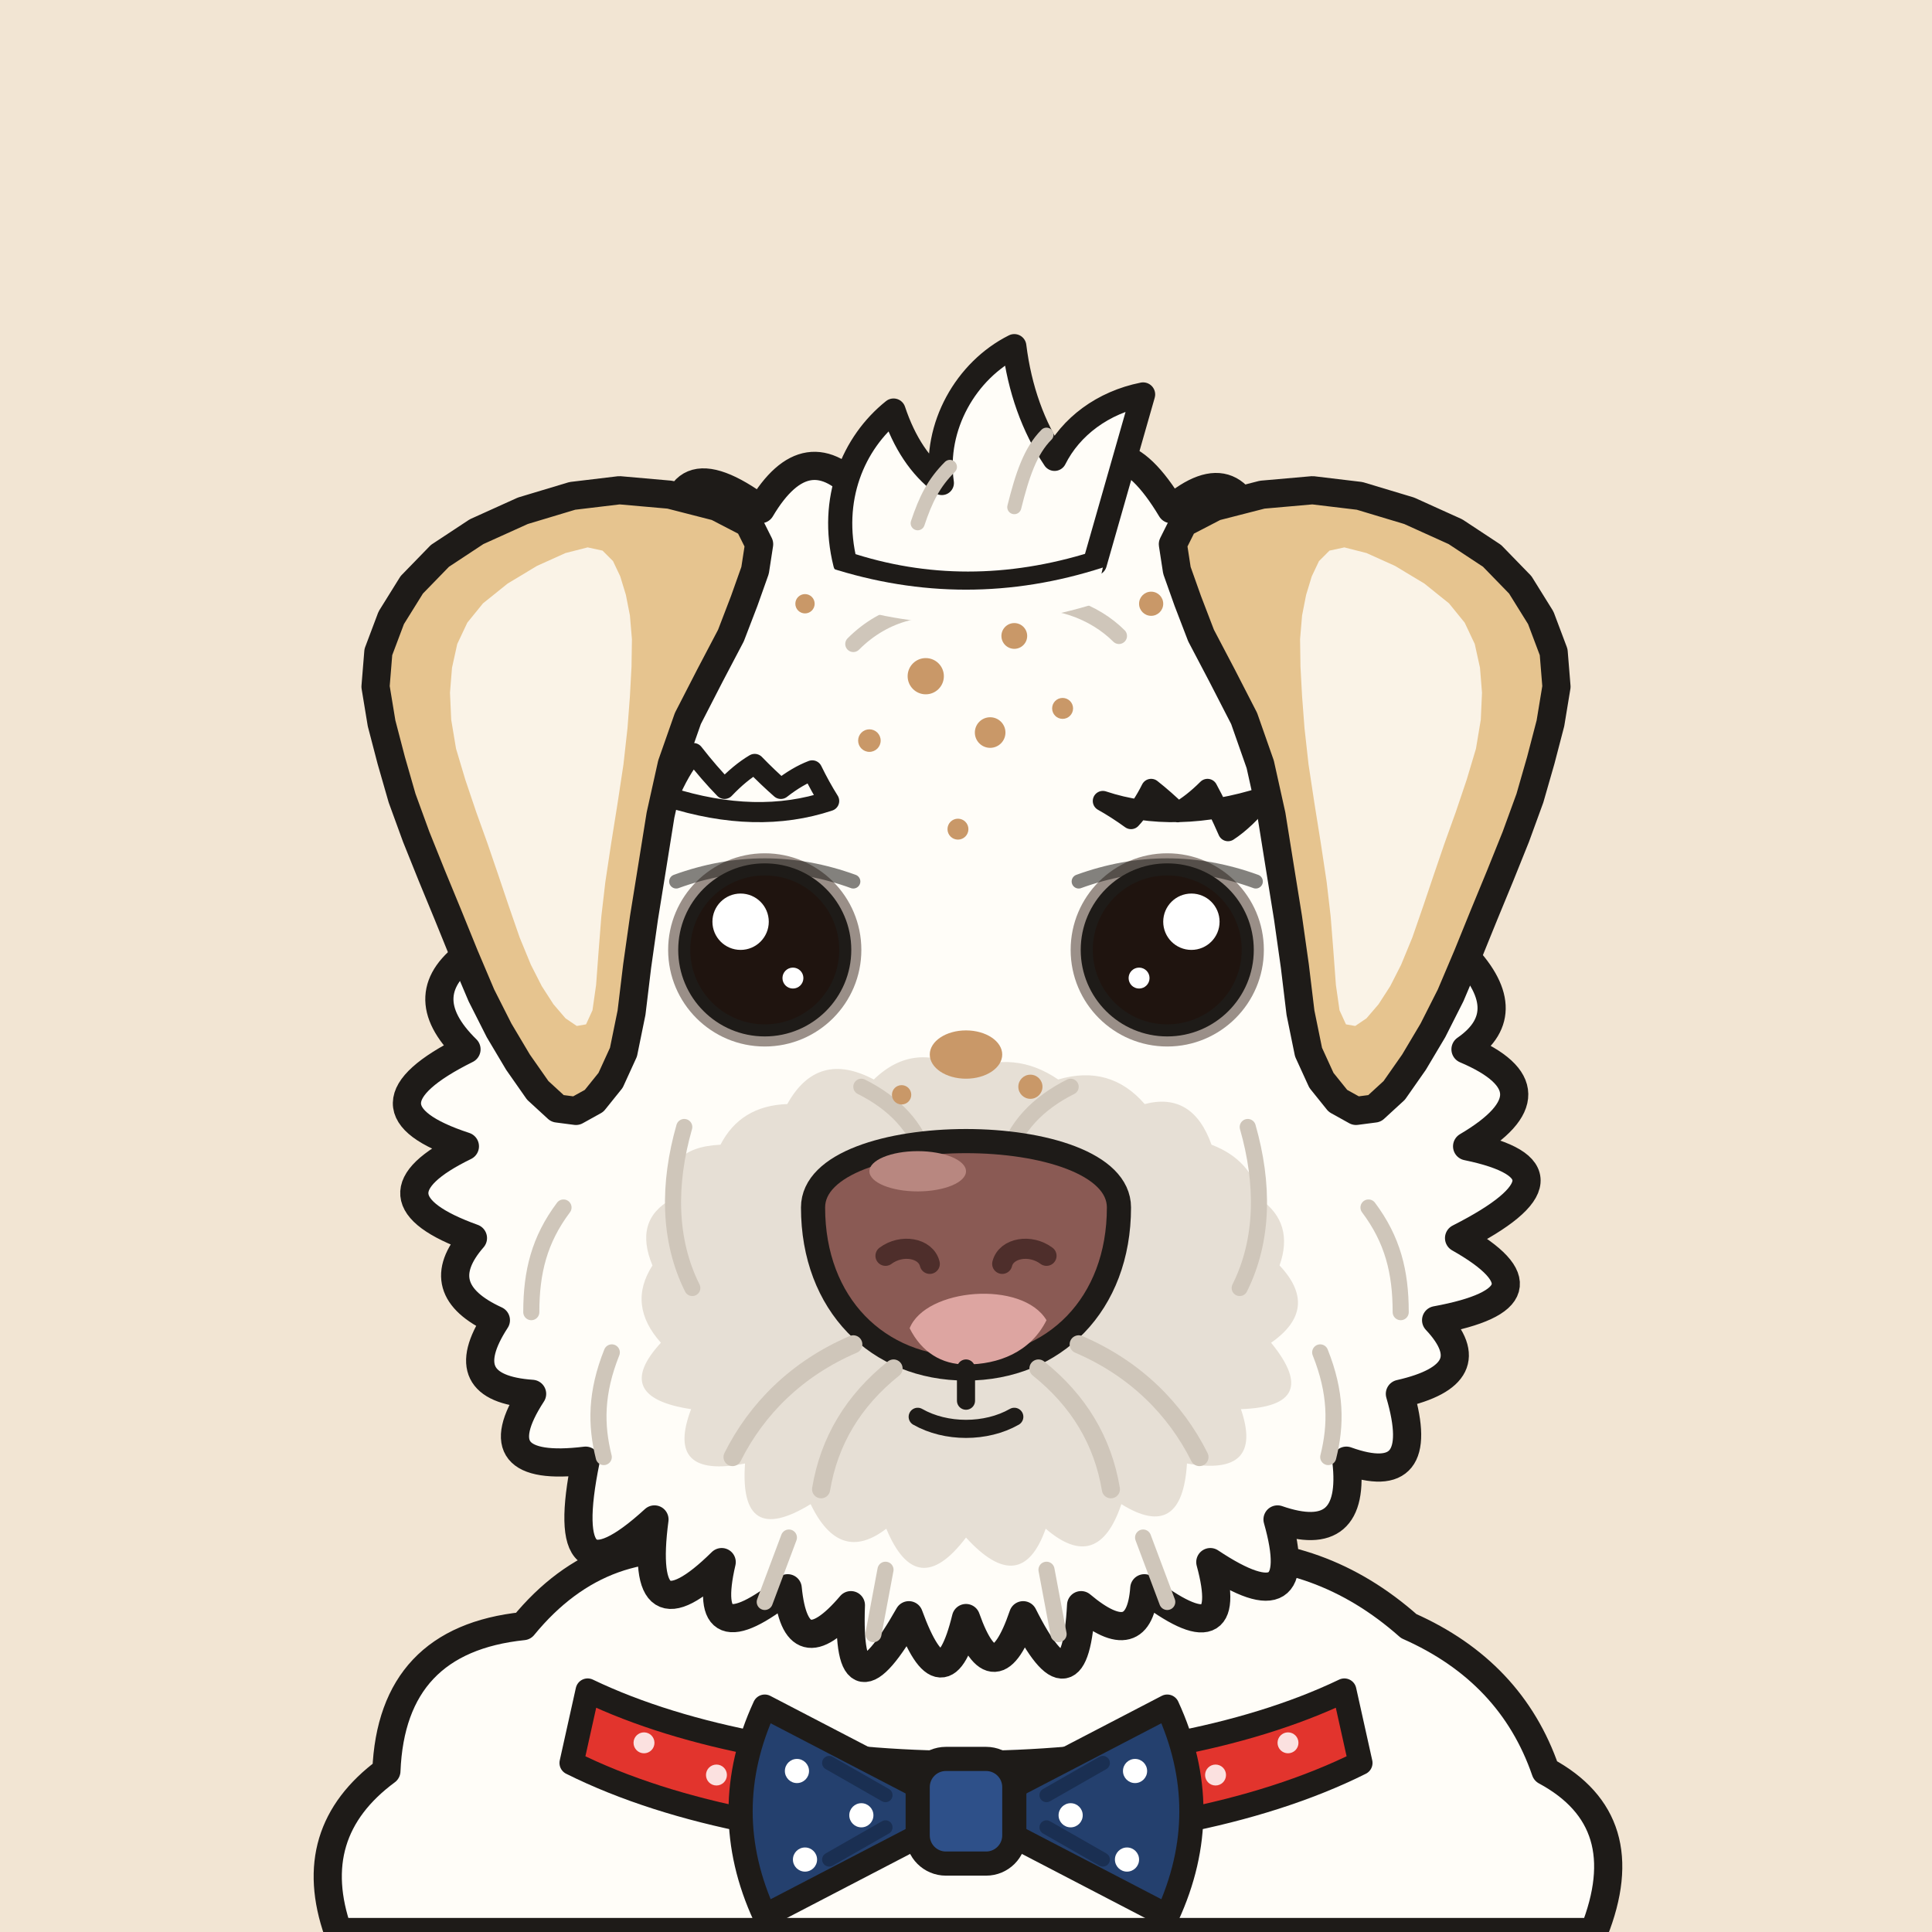
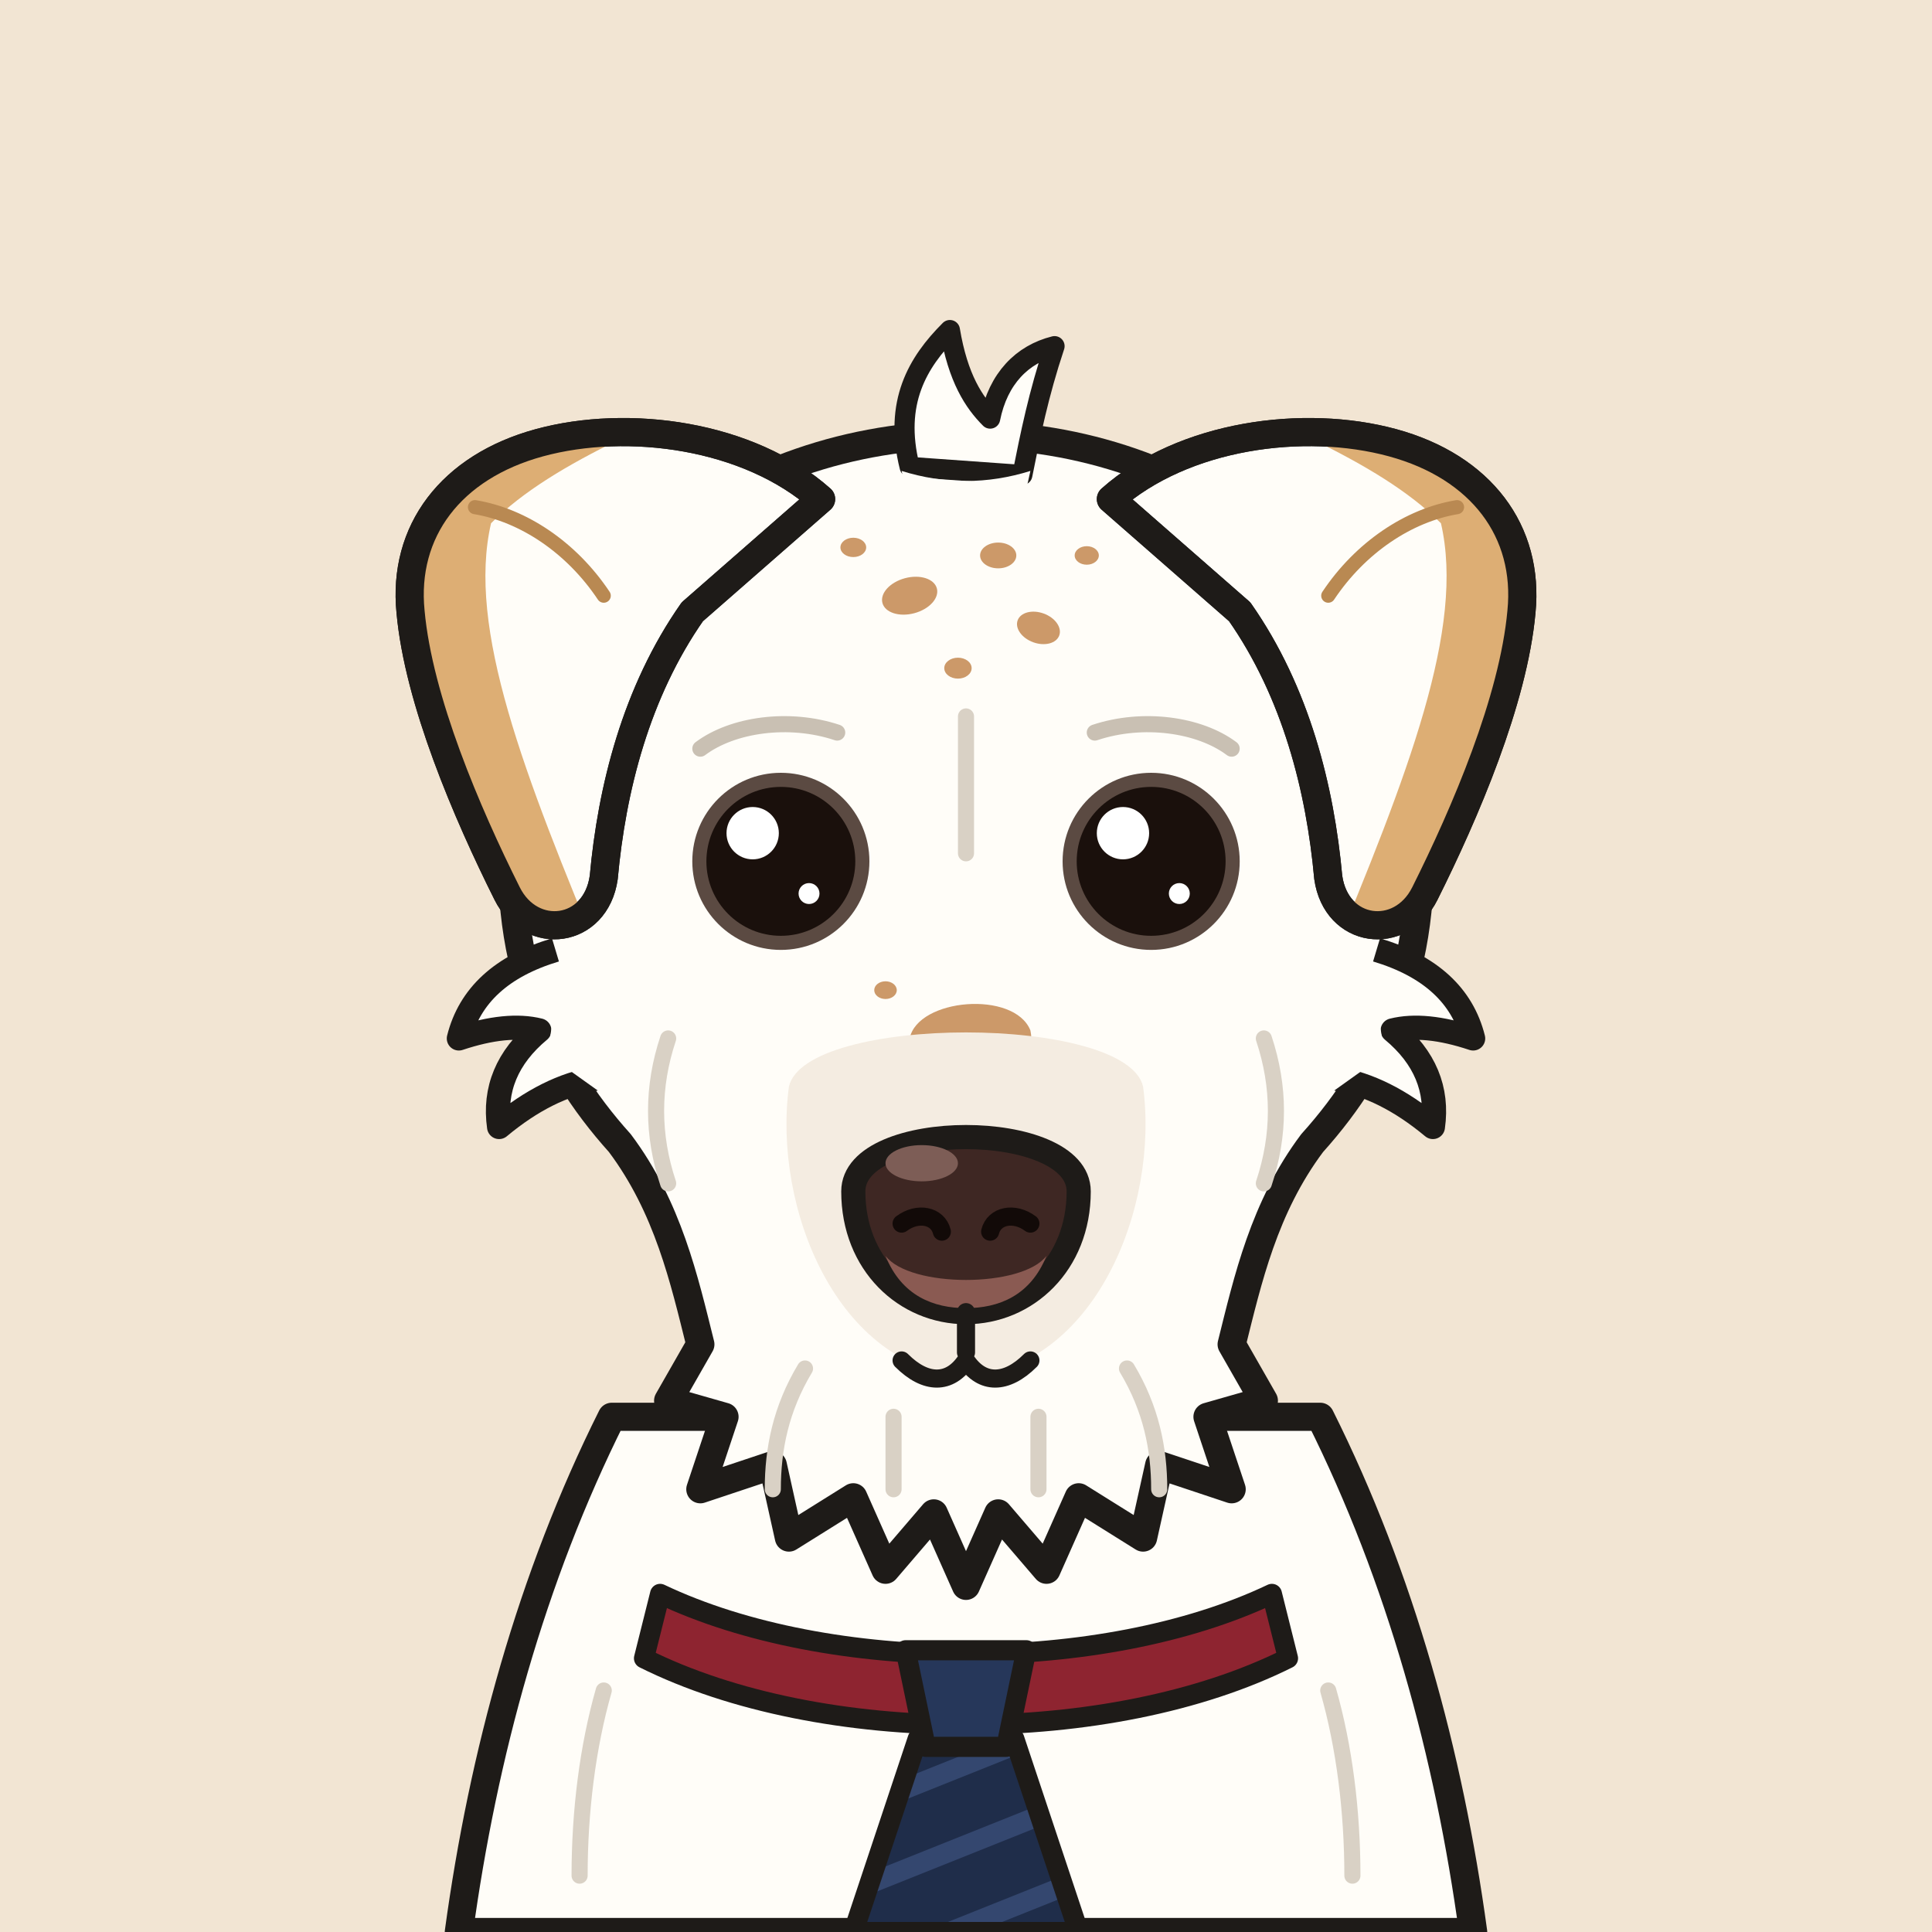
<svg xmlns="http://www.w3.org/2000/svg" viewBox="0 0 480 480" role="img" aria-labelledby="t">
+   <defs>
+     <clipPath id="oreja-izq">
+       <path d="M204 124C186 108 156 104 134 110C112 116 100 132 102 152C104 174 116 202 126 222C132 234 148 232 150 218C152 196 158 172 172 152Z" />
+     </clipPath>
+     <clipPath id="oreja-der">
+       <path d="M276 124C294 108 324 104 346 110C368 116 380 132 378 152C376 174 364 202 354 222C348 234 332 232 330 218C328 196 322 172 308 152Z" />
+     </clipPath>
+     <clipPath id="corbata">
+       <path d="M228 432H252L268 480H212Z" />
+     </clipPath>
+   </defs>
  <rect width="480" height="480" fill="#F2E5D3" />
-   <path d="M84.0 480.0Q75.3 455.3 96.0 440.0Q97.3 407.4 130.0 404.0Q149.9 379.7 180.0 386.0Q209.2 372.1 240.0 382.0Q272.6 366.5 300.0 386.0Q328.1 384.6 350.0 404.0Q375.5 415.3 384.0 440.0Q407.0 452.4 396.0 480.0Z" fill="#FFFDF8" stroke="#1E1B18" stroke-width="7" stroke-linejoin="round" />
-   <path d="M146 420C196 444 284 444 334 420L338 438C286 464 194 464 142 438Z" fill="#E2342D" stroke="#1E1B18" stroke-width="6" stroke-linejoin="round" />
-   <g fill="#FFFFFF" opacity=".85">
-     <circle cx="160" cy="433" r="2.6" />
-     <circle cx="178" cy="441" r="2.6" />
-     <circle cx="302" cy="441" r="2.6" />
-     <circle cx="320" cy="433" r="2.6" />
+   <path d="M152 352C132 392 120 436 114 480H366C360 436 348 392 328 352Z" fill="#FFFDF8" stroke="#1E1B18" stroke-width="7" stroke-linejoin="round" />
+   <g fill="none" stroke="#D9D1C5" stroke-width="4" stroke-linecap="round">
+     <path d="M150 420c-4 14-6 30-6 46" />
+     <path d="M330 420c4 14 6 30 6 46" />
  </g>
-   <path d="M240.0 122.0Q250.2 105.8 266.0 122.7Q276.6 102.5 291.0 126.5Q307.9 112.1 312.6 135.4Q329.2 132.0 331.2 148.8Q347.4 149.9 344.9 166.5Q356.4 172.6 353.7 188.5Q368.9 199.3 359.7 211.8Q370.0 221.5 362.8 236.3Q377.7 251.3 364.1 260.7Q388.1 270.9 364.5 284.8Q395.0 291.1 362.5 307.6Q388.3 322.2 356.8 328.0Q369.4 341.4 347.8 346.3Q354.8 370.2 334.5 362.9Q337.0 384.3 317.4 377.5Q325.0 404.3 300.7 388.1Q307.3 412.3 284.3 394.6Q283.1 411.0 268.6 398.8Q267.1 427.0 254.2 401.3Q247.1 422.1 240.0 402.0Q234.4 424.9 225.8 401.3Q210.3 428.7 211.4 398.8Q197.7 414.9 195.7 394.6Q173.7 412.2 179.3 388.1Q158.5 408.6 162.6 377.5Q137.9 400.1 145.5 362.9Q119.3 366.1 132.2 346.3Q112.2 344.9 123.2 328.0Q106.4 320.3 117.5 307.6Q89.4 297.5 115.5 284.8Q86.5 275.3 115.9 260.7Q101.8 246.9 117.2 236.3Q105.2 222.6 120.3 211.8Q108.5 192.1 126.3 188.5Q119.5 171.8 135.1 166.5Q132.9 148.9 148.8 148.8Q150.4 121.2 167.4 135.4Q166.3 109.7 189.0 126.5Q200.5 107.1 214.0 122.7Q226.5 110.5 240.0 122.0Z" fill="#FFFDF8" stroke="#1E1B18" stroke-width="7" stroke-linejoin="round" />
-   <path d="M240.0 266.0Q252.1 260.8 262.9 268.2Q275.8 264.4 284.4 274.3Q296.3 271.2 301.0 284.4Q311.0 288.2 313.1 297.9Q321.6 303.9 317.9 314.4Q328.0 325.1 315.8 333.6Q328.7 349.4 308.3 350.1Q314.1 367.0 294.9 363.6Q293.7 383.1 278.6 373.7Q272.8 391.0 259.8 379.8Q253.7 397.0 240.0 382.0Q227.8 398.1 220.2 379.8Q208.6 388.7 201.4 373.7Q183.6 384.6 185.1 363.6Q165.1 367.5 171.7 350.1Q151.8 347.1 164.2 333.6Q155.8 324.2 162.1 314.4Q157.4 303.1 166.9 297.9Q164.4 285.1 179.0 284.4Q184.0 274.7 195.6 274.3Q203.1 260.8 217.1 268.2Q227.2 258.4 240.0 266.0Z" fill="#E6DFD5" />
-   <g fill="none" stroke="#CFC6BA" stroke-width="4" stroke-linecap="round">
-     <path d="M170 280c-4 14-4 28 2 40" />
-     <path d="M310 280c4 14 4 28-2 40" />
-     <path d="M196 382l-6 16" />
-     <path d="M220 390l-3 16" />
-     <path d="M260 390l3 16" />
-     <path d="M284 382l6 16" />
-     <path d="M212 160c8-8 18-10 28-8" />
-     <path d="M252 150c10-2 20 2 26 8" />
-     <path d="M214 270c8 4 14 10 16 18" />
-     <path d="M266 270c-8 4-14 10-16 18" />
+   <path d="M164 396C206 416 274 416 316 396L320 412C276 434 204 434 160 412Z" fill="#8E2430" stroke="#1E1B18" stroke-width="5" stroke-linejoin="round" />
+   <g clip-path="url(#corbata)">
+     <path d="M228 432H252L268 480H212Z" fill="#1F2D4A" />
+     <g stroke="#34476F" stroke-width="5">
+       <path d="M206 452l60-24M206 472l60-24M206 492l60-24" />
+     </g>
  </g>
+   <path d="M228 432H252L268 480H212Z" fill="none" stroke="#1E1B18" stroke-width="5" stroke-linejoin="round" />
+   <path d="M225 410H255L250 434H230Z" fill="#26375A" stroke="#1E1B18" stroke-width="5" stroke-linejoin="round" />
+   <path d="M240 108C298 108 346 146 352 200C356 238 344 264 326 284C314 300 310 318 306 334L314 348L300 352L306 370L288 364L284 382L268 372L260 390L248 376L240 394L232 376L220 390L212 372L196 382L192 364L174 370L180 352L166 348L174 334C170 318 166 300 154 284C136 264 124 238 128 200C134 146 182 108 240 108Z" fill="#FFFDF8" stroke="#1E1B18" stroke-width="7" stroke-linejoin="round" />
+   <g fill="#FFFDF8" stroke="#1E1B18" stroke-width="6" stroke-linejoin="round">
+     <path d="M138 236Q118 242 114 258Q126 254 134 256Q122 266 124 280Q136 270 148 268" />
+     <path d="M342 236Q362 242 366 258Q354 254 346 256Q358 266 356 280Q344 270 332 268" />
+   </g>
+   <path d="M141 230L150 272L136 262Z" fill="#FFFDF8" />
+   <path d="M339 230L330 272L344 262Z" fill="#FFFDF8" />
+   <path d="M226 116C222 100 228 90 236 82C238 94 242 100 246 104C248 94 254 88 262 86C258 98 256 108 254 118Z" fill="#FFFDF8" stroke="#1E1B18" stroke-width="5" stroke-linejoin="round" />
+   <path d="M224 117Q240 122 256 117L254 126Q240 130 226 126Z" fill="#FFFDF8" />
  <g stroke="#1E1B18" stroke-width="7" stroke-linejoin="round">
-     <path d="M186.0 130.0L178.1 125.9L166.4 122.9L153.9 121.8L142.2 123.2L129.9 126.9L118.4 132.1L109.3 138.1L102.3 145.3L97.2 153.5L94.0 162.0L93.3 170.6L94.8 179.7L97.2 188.9L99.9 198.3L103.4 207.9L107.3 217.6L111.3 227.3L115.4 237.4L119.6 247.3L124.0 256.0L128.7 263.9L133.6 270.9L138.5 275.4L143.1 276.0L147.6 273.5L151.7 268.4L154.9 261.4L156.9 251.6L158.3 240.0L160.0 228.0L162.0 215.6L164.1 202.5L166.9 189.9L170.9 178.5L176.4 167.8L181.6 157.9L184.9 149.3L187.6 141.7L188.6 135.2Z" fill="#E6C48F" />
-     <path d="M294.0 130.0L301.9 125.9L313.6 122.9L326.1 121.8L337.8 123.2L350.1 126.9L361.6 132.1L370.7 138.1L377.7 145.3L382.8 153.5L386.0 162.0L386.7 170.6L385.2 179.7L382.8 188.9L380.1 198.3L376.6 207.9L372.7 217.6L368.7 227.3L364.6 237.4L360.4 247.3L356.0 256.0L351.3 263.9L346.4 270.9L341.5 275.4L336.9 276.0L332.4 273.5L328.3 268.4L325.1 261.4L323.1 251.6L321.7 240.0L320.0 228.0L318.0 215.6L315.9 202.5L313.1 189.9L309.1 178.5L303.6 167.8L298.4 157.9L295.1 149.3L292.4 141.7L291.4 135.2Z" fill="#E6C48F" />
+     <path d="M204 124C186 108 156 104 134 110C112 116 100 132 102 152C104 174 116 202 126 222C132 234 148 232 150 218C152 196 158 172 172 152Z" fill="#FFFDF8" />
+     <path d="M276 124C294 108 324 104 346 110C368 116 380 132 378 152C376 174 364 202 354 222C348 234 332 232 330 218C328 196 322 172 308 152Z" fill="#FFFDF8" />
  </g>
-   <path d="M146.0 136.0L140.5 137.4L133.4 140.6L126.1 145.0L120.0 149.9L116.1 154.7L113.6 160.0L112.3 165.9L111.8 172.1L112.1 178.8L113.3 186.0L115.6 193.7L118.3 201.7L121.1 209.5L123.7 217.1L126.4 225.1L129.1 232.9L131.9 239.7L134.6 245.0L137.5 249.5L140.5 253.0L143.3 254.9L145.6 254.5L147.2 251.0L148.1 244.7L148.7 236.6L149.4 227.7L150.4 219.1L151.8 209.8L153.4 199.8L154.9 189.9L155.9 180.9L156.5 173.0L156.9 165.6L157.0 158.8L156.5 152.9L155.5 147.8L154.1 143.2L152.3 139.4L149.7 136.8Z" fill="#FAF3E7" />
-   <path d="M334.0 136.0L339.5 137.4L346.6 140.6L353.9 145.0L360.0 149.9L363.9 154.7L366.4 160.0L367.7 165.9L368.2 172.1L367.9 178.8L366.7 186.0L364.4 193.7L361.7 201.7L358.9 209.5L356.3 217.1L353.6 225.1L350.9 232.9L348.1 239.7L345.4 245.0L342.5 249.5L339.5 253.0L336.7 254.9L334.4 254.5L332.8 251.0L331.9 244.7L331.3 236.6L330.6 227.7L329.6 219.1L328.2 209.8L326.6 199.8L325.1 189.9L324.1 180.9L323.5 173.0L323.1 165.6L323.0 158.8L323.5 152.9L324.5 147.8L325.9 143.2L327.7 139.4L330.3 136.8Z" fill="#FAF3E7" />
-   <path d="M210 140C206 124 212 110 222 102Q226 114 234 120C232 106 240 92 252 86Q254 102 262 114C266 106 274 100 284 98C280 112 276 126 272 140Q240 150 210 140Z" fill="#FFFDF8" stroke="#1E1B18" stroke-width="6" stroke-linejoin="round" />
-   <path d="M206 141Q240 152 274 141L272 150Q240 160 208 150Z" fill="#FFFDF8" />
-   <g fill="none" stroke="#CFC6BA" stroke-width="3.5" stroke-linecap="round">
-     <path d="M228 130c2-6 4-10 8-14" />
-     <path d="M252 126c2-8 4-14 8-18" />
+   <g fill="#DDAE74">
+     <path clip-path="url(#oreja-izq)" d="M80 90H196C166 104 138 114 122 130C116 156 130 192 150 240H80Z" />
+     <path clip-path="url(#oreja-der)" d="M400 90H284C314 104 342 114 358 130C364 156 350 192 330 240H400Z" />
  </g>
-   <g fill="none" stroke="#CFC6BA" stroke-width="4" stroke-linecap="round">
-     <path d="M140 300c-6 8-8 16-8 26" />
-     <path d="M152 336c-4 10-4 18-2 26" />
-     <path d="M340 300c6 8 8 16 8 26" />
-     <path d="M328 336c4 10 4 18 2 26" />
+   <g fill="none" stroke="#1E1B18" stroke-width="7" stroke-linejoin="round">
+     <path d="M204 124C186 108 156 104 134 110C112 116 100 132 102 152C104 174 116 202 126 222C132 234 148 232 150 218C152 196 158 172 172 152Z" />
+     <path d="M276 124C294 108 324 104 346 110C368 116 380 132 378 152C376 174 364 202 354 222C348 234 332 232 330 218C328 196 322 172 308 152Z" />
  </g>
-   <g fill="#C99868">
-     <circle cx="230" cy="168" r="4.5" />
-     <circle cx="252" cy="158" r="3.2" />
-     <circle cx="246" cy="182" r="3.8" />
-     <circle cx="264" cy="176" r="2.6" />
-     <circle cx="216" cy="184" r="2.8" />
-     <circle cx="286" cy="150" r="3" />
-     <circle cx="200" cy="150" r="2.4" />
-     <circle cx="238" cy="206" r="2.6" />
-     <ellipse cx="240" cy="262" rx="9" ry="6" />
-     <circle cx="256" cy="270" r="3" />
-     <circle cx="224" cy="272" r="2.4" />
+   <path d="M118 126C130 128 142 136 150 148M362 126C350 128 338 136 330 148" fill="none" stroke="#B98952" stroke-width="3.5" stroke-linecap="round" />
+   <g fill="#C68E5A" opacity=".9">
+     <ellipse cx="226" cy="148" rx="7" ry="4.5" transform="rotate(-15 226 148)" />
+     <ellipse cx="248" cy="138" rx="4.5" ry="3.2" />
+     <ellipse cx="258" cy="156" rx="5.5" ry="3.8" transform="rotate(20 258 156)" />
+     <ellipse cx="238" cy="166" rx="3.4" ry="2.6" />
+     <ellipse cx="212" cy="136" rx="3.2" ry="2.4" />
+     <ellipse cx="270" cy="138" rx="3" ry="2.3" />
+     <path d="M226 258C228 248 252 246 256 256C258 266 248 272 240 270C232 270 224 266 226 258Z" />
+     <ellipse cx="220" cy="246" rx="2.8" ry="2.2" />
  </g>
-   <circle cx="190" cy="236" r="24" fill="#9A8F88" />
-   <circle cx="190" cy="236" r="20" fill="#1F140F" stroke="#1E1B18" stroke-width="3" />
-   <circle cx="184" cy="229" r="7" fill="#FFFFFF" />
-   <circle cx="197" cy="243" r="2.6" fill="#FFFFFF" />
-   <path d="M168 219Q190 211 212 219" fill="none" stroke="#1E1B18" stroke-width="3.5" stroke-linecap="round" opacity=".55" />
-   <circle cx="290" cy="236" r="24" fill="#9A8F88" />
-   <circle cx="290" cy="236" r="20" fill="#1F140F" stroke="#1E1B18" stroke-width="3" />
-   <circle cx="296" cy="229" r="7" fill="#FFFFFF" />
-   <circle cx="283" cy="243" r="2.6" fill="#FFFFFF" />
-   <path d="M268 219Q290 211 312 219" fill="none" stroke="#1E1B18" stroke-width="3.5" stroke-linecap="round" opacity=".55" />
-   <g fill="#FFFDF8" stroke="#1E1B18" stroke-width="5" stroke-linejoin="round">
-     <path d="M166.0 198.0Q168.9 191.1 172.3 187.1Q176.2 192.1 180.0 196.0Q183.8 192.0 187.5 189.8Q190.8 193.2 194.0 196.0Q198.1 192.8 201.8 191.4Q203.8 195.5 206.0 199.0Q188 205 166 198Z" />
-     <path d="M314.0 198.0Q309.4 203.7 305.1 206.5Q302.6 200.8 300.0 196.0Q296.3 199.7 292.6 201.8Q289.3 198.6 286.0 196.0Q283.7 200.6 281.0 203.5Q277.4 200.9 274.0 199.0Q292 205 314 198Z" />
+   <g fill="none" stroke="#D9D1C5" stroke-width="4" stroke-linecap="round">
+     <path d="M240 178v34" />
+     <path d="M166 258c-4 12-4 24 0 36" />
+     <path d="M314 258c4 12 4 24 0 36" />
+     <path d="M200 340c-6 10-8 20-8 30" />
+     <path d="M280 340c6 10 8 20 8 30" />
+     <path d="M222 352v18" />
+     <path d="M258 352v18" />
  </g>
-   <path d="M202 300C202 278 278 278 278 300C278 324 262 340 240 340C218 340 202 324 202 300Z" fill="#8A5A54" stroke="#1E1B18" stroke-width="6" stroke-linejoin="round" />
-   <path d="M226 330C230 320 254 318 260 328C256 336 248 339 240 339C234 339 229 336 226 330Z" fill="#DDA5A1" />
-   <ellipse cx="228" cy="291" rx="12" ry="5" fill="#B88780" />
-   <path d="M220 312c4-3 10-2 11 2M260 312c-4-3-10-2-11 2" fill="none" stroke="#4E2E2B" stroke-width="5" stroke-linecap="round" />
-   <g fill="none" stroke="#CFC6BA" stroke-width="4.5" stroke-linecap="round">
-     <path d="M222 340c-10 8-16 18-18 30" />
-     <path d="M212 334c-14 6-24 16-30 28" />
-     <path d="M258 340c10 8 16 18 18 30" />
-     <path d="M268 334c14 6 24 16 30 28" />
+   <path d="M196 270C200 252 280 252 284 270C288 300 272 340 240 342C208 340 192 300 196 270Z" fill="#F4ECE1" />
+   <g>
+     <circle cx="194" cy="214" r="22" fill="#5B4A42" />
+     <circle cx="194" cy="214" r="18.5" fill="#1A100C" />
+     <circle cx="187" cy="207" r="6.5" fill="#FFFFFF" />
+     <circle cx="201" cy="222" r="2.6" fill="#FFFFFF" />
+     <circle cx="286" cy="214" r="22" fill="#5B4A42" />
+     <circle cx="286" cy="214" r="18.5" fill="#1A100C" />
+     <circle cx="279" cy="207" r="6.5" fill="#FFFFFF" />
+     <circle cx="293" cy="222" r="2.6" fill="#FFFFFF" />
  </g>
-   <path d="M240 340v8M228 352c7 4 17 4 24 0" fill="none" stroke="#1E1B18" stroke-width="4.5" stroke-linecap="round" />
-   <g stroke="#1E1B18" stroke-width="6" stroke-linejoin="round">
-     <path d="M240 450L190 424Q178 450 190 476Z" fill="#24406E" />
-     <path d="M240 450L290 424Q302 450 290 476Z" fill="#24406E" />
+   <g fill="none" stroke="#C9C0B3" stroke-width="4" stroke-linecap="round">
+     <path d="M174 186c8-6 22-8 34-4" />
+     <path d="M306 186c-8-6-22-8-34-4" />
  </g>
-   <g fill="none" stroke="#1A2F52" stroke-width="3.5" stroke-linecap="round">
-     <path d="M206 438l14 8M206 462l14-8" />
-     <path d="M274 438l-14 8M274 462l-14-8" />
-   </g>
-   <g fill="#FFFFFF">
-     <circle cx="198" cy="440" r="3" />
-     <circle cx="200" cy="462" r="3" />
-     <circle cx="214" cy="451" r="3" />
-     <circle cx="282" cy="440" r="3" />
-     <circle cx="280" cy="462" r="3" />
-     <circle cx="266" cy="451" r="3" />
-   </g>
-   <rect x="228" y="437" width="24" height="26" rx="7" fill="#2E5089" stroke="#1E1B18" stroke-width="6" />
+   <path d="M212 296C212 278 268 278 268 296C268 314 255 326 240 326C225 326 212 314 212 296Z" fill="#3E2723" stroke="#1E1B18" stroke-width="6" stroke-linejoin="round" />
+   <path d="M220 312C226 320 254 320 260 312C256 322 248 325 240 325C232 325 224 322 220 312Z" fill="#8A5A52" />
+   <ellipse cx="229" cy="289" rx="9" ry="4.5" fill="#7D5D56" />
+   <path d="M224 304c4-3 9-2 10 2M256 304c-4-3-9-2-10 2" fill="none" stroke="#120A08" stroke-width="4.5" stroke-linecap="round" />
+   <path d="M240 326v10M224 338c6 6 12 6 16 0c4 6 10 6 16 0" fill="none" stroke="#1E1B18" stroke-width="4.5" stroke-linecap="round" stroke-linejoin="round" />
</svg>
